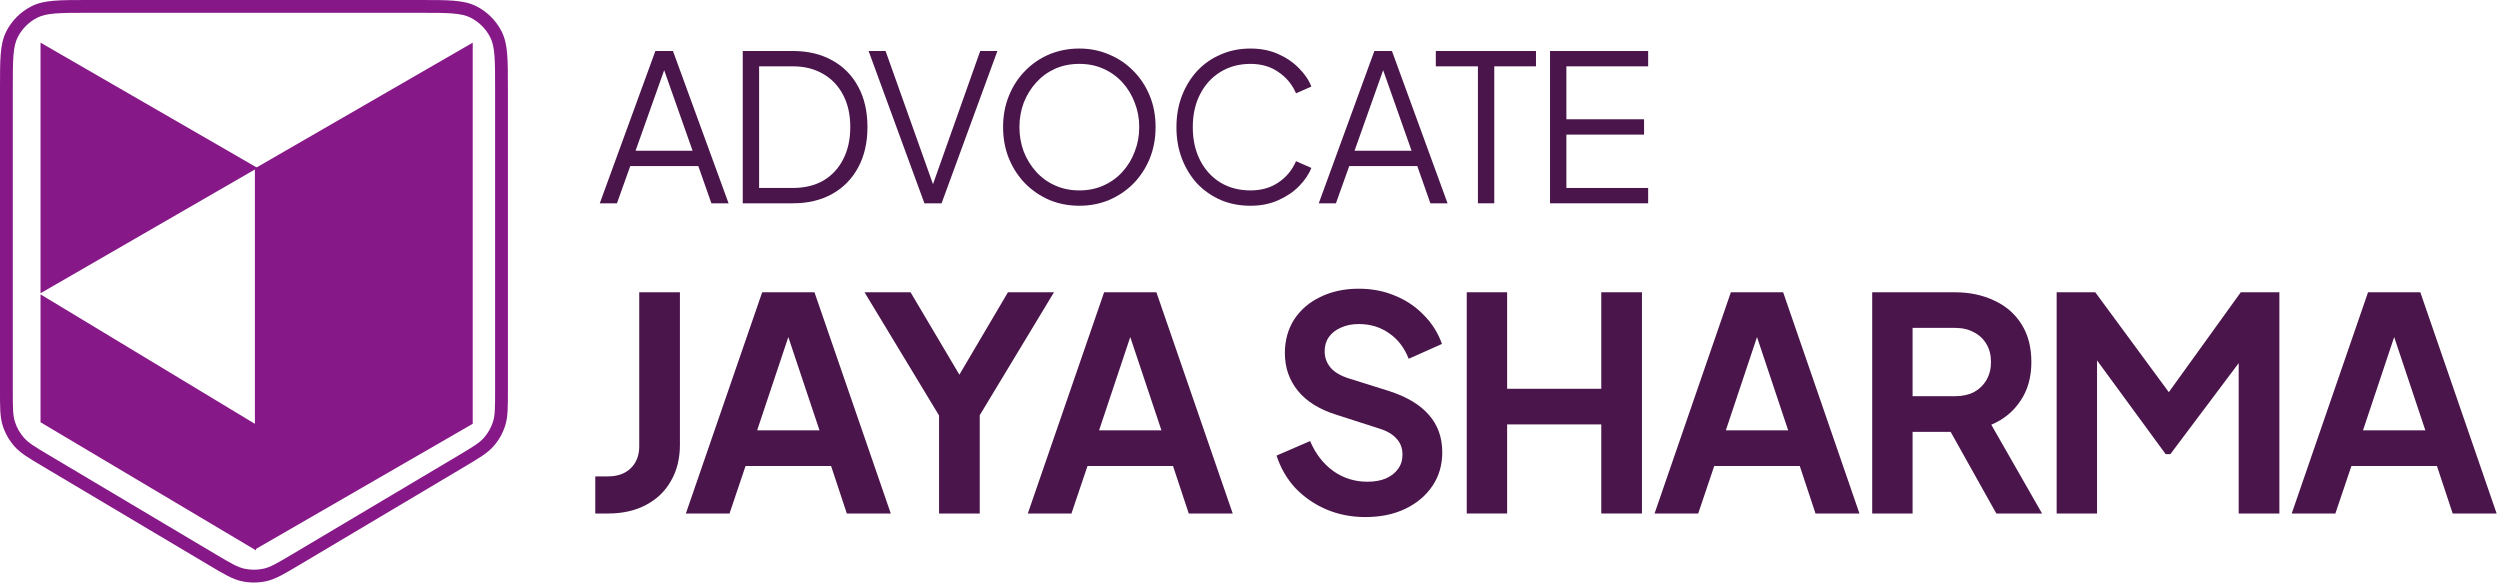
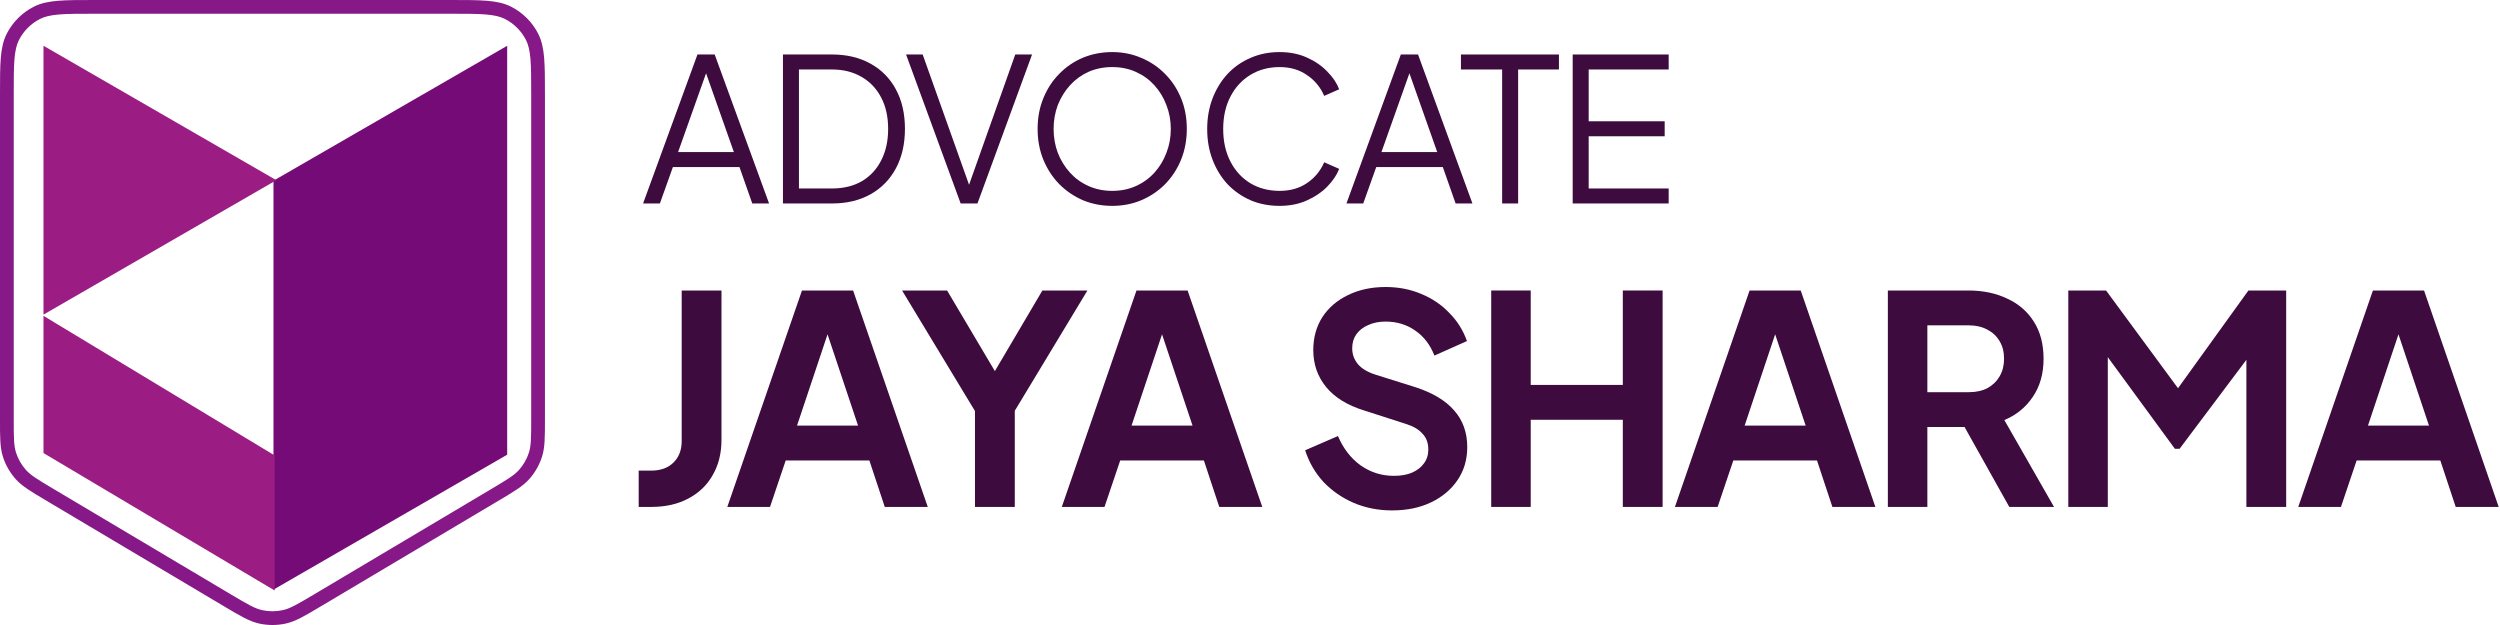
- <svg xmlns="http://www.w3.org/2000/svg" width="515" height="120" viewBox="0 0 515 120" fill="none">
-   <path d="M97.38 87.299L52.51 113.205V34.695L97.38 8.789V87.299Z" fill="#861888" />
-   <path d="M53.052 34.598L8.35 8.789V60.407L53.052 34.598Z" fill="#861888" />
-   <path d="M8.35 86.986V60.642L52.733 87.448V113.374L8.35 86.986Z" fill="#861888" />
-   <path d="M101.991 18.193C101.991 15.218 101.989 13.066 101.851 11.373C101.714 9.696 101.449 8.587 100.985 7.676C100.1 5.939 98.688 4.527 96.952 3.643C96.041 3.178 94.931 2.913 93.254 2.776C91.561 2.637 89.409 2.637 86.435 2.637H18.193C15.218 2.637 13.066 2.637 11.373 2.776C9.696 2.913 8.587 3.178 7.676 3.643C5.939 4.527 4.527 5.939 3.643 7.676C3.178 8.587 2.913 9.696 2.776 11.373C2.637 13.066 2.637 15.218 2.637 18.193V80.485C2.637 84.072 2.652 85.575 3.078 86.903C3.468 88.119 4.105 89.241 4.951 90.198C5.875 91.243 7.16 92.023 10.243 93.856L44.363 114.144C47.579 116.056 48.935 116.843 50.349 117.151C51.644 117.434 52.984 117.434 54.279 117.151C55.693 116.843 57.048 116.056 60.264 114.144L94.385 93.856C97.468 92.023 98.752 91.243 99.675 90.198C100.521 89.241 101.16 88.119 101.55 86.903C101.976 85.575 101.991 84.072 101.991 80.485V18.193ZM104.628 80.485C104.628 83.897 104.642 85.894 104.06 87.708C103.559 89.271 102.738 90.715 101.65 91.945C100.389 93.371 98.665 94.379 95.732 96.123L61.611 116.411C58.553 118.229 56.772 119.307 54.84 119.728C53.175 120.091 51.452 120.091 49.788 119.728C47.856 119.307 46.074 118.229 43.016 116.411L8.895 96.123C5.963 94.379 4.238 93.372 2.977 91.945C1.889 90.715 1.068 89.271 0.566 87.708C-0.015 85.894 3.61933e-05 83.897 3.61933e-05 80.485V18.193C3.61933e-05 15.261 -0.001 12.983 0.149 11.158C0.299 9.318 0.608 7.823 1.293 6.478C2.431 4.246 4.246 2.431 6.478 1.293C7.823 0.608 9.318 0.299 11.158 0.148C12.983 -0.001 15.261 4.05149e-08 18.193 4.05149e-08H86.435C89.366 -1.09807e-08 91.644 -0.001 93.469 0.148C95.309 0.299 96.805 0.608 98.149 1.293C100.382 2.431 102.197 4.246 103.334 6.478C104.019 7.823 104.329 9.318 104.479 11.158C104.628 12.983 104.628 15.261 104.628 18.193V80.485Z" fill="#861888" />
-   <path d="M319.306 41.88V10.505H339.52V13.664H322.675V24.571H338.678V27.73H322.675V38.721H339.52V41.88H319.306Z" fill="#4A154B" />
-   <path d="M304.452 41.88V13.664H295.776V10.505H316.412V13.664H307.821V41.88H304.452Z" fill="#4A154B" />
-   <path d="M271.665 41.88L283.12 10.505H286.741L298.196 41.88H294.659L291.963 34.215H277.94L275.203 41.88H271.665ZM279.035 31.056H290.784L284.425 13.032H285.436L279.035 31.056Z" fill="#4A154B" />
-   <path d="M257.59 42.385C255.372 42.385 253.336 41.992 251.483 41.206C249.63 40.392 248.016 39.269 246.64 37.837C245.293 36.377 244.24 34.664 243.482 32.699C242.724 30.734 242.345 28.572 242.345 26.213C242.345 23.855 242.724 21.693 243.482 19.728C244.24 17.763 245.293 16.05 246.64 14.59C248.016 13.13 249.63 12.007 251.483 11.221C253.336 10.407 255.372 10 257.59 10C259.723 10 261.632 10.379 263.317 11.137C265.03 11.895 266.461 12.878 267.612 14.085C268.792 15.264 269.634 16.514 270.139 17.833L266.981 19.223C266.195 17.398 264.987 15.938 263.359 14.843C261.759 13.72 259.836 13.159 257.59 13.159C255.287 13.159 253.238 13.706 251.441 14.801C249.644 15.896 248.241 17.426 247.23 19.391C246.219 21.328 245.714 23.602 245.714 26.213C245.714 28.796 246.219 31.07 247.23 33.036C248.241 35.001 249.644 36.531 251.441 37.626C253.238 38.693 255.287 39.226 257.59 39.226C259.836 39.226 261.759 38.679 263.359 37.584C264.987 36.489 266.195 35.029 266.981 33.204L270.139 34.594C269.634 35.885 268.792 37.135 267.612 38.342C266.461 39.521 265.03 40.49 263.317 41.248C261.632 42.006 259.723 42.385 257.59 42.385Z" fill="#4A154B" />
-   <path d="M222.343 42.385C220.153 42.385 218.104 41.992 216.194 41.206C214.313 40.392 212.657 39.269 211.225 37.837C209.793 36.377 208.67 34.664 207.856 32.699C207.042 30.706 206.635 28.53 206.635 26.171C206.635 23.813 207.042 21.651 207.856 19.686C208.67 17.693 209.793 15.98 211.225 14.548C212.657 13.088 214.313 11.965 216.194 11.179C218.104 10.393 220.153 10 222.343 10C224.533 10 226.568 10.407 228.449 11.221C230.358 12.007 232.029 13.13 233.461 14.59C234.893 16.022 236.016 17.721 236.83 19.686C237.644 21.651 238.051 23.813 238.051 26.171C238.051 28.53 237.644 30.706 236.83 32.699C236.016 34.664 234.893 36.377 233.461 37.837C232.029 39.269 230.358 40.392 228.449 41.206C226.568 41.992 224.533 42.385 222.343 42.385ZM222.343 39.226C224.168 39.226 225.824 38.889 227.312 38.216C228.828 37.542 230.134 36.601 231.229 35.394C232.324 34.187 233.166 32.797 233.755 31.225C234.373 29.653 234.682 27.968 234.682 26.171C234.682 24.403 234.373 22.732 233.755 21.16C233.166 19.588 232.324 18.198 231.229 16.991C230.134 15.784 228.828 14.843 227.312 14.169C225.824 13.495 224.168 13.159 222.343 13.159C220.518 13.159 218.848 13.495 217.331 14.169C215.843 14.843 214.552 15.784 213.457 16.991C212.362 18.198 211.506 19.588 210.888 21.16C210.299 22.732 210.004 24.403 210.004 26.171C210.004 27.968 210.299 29.653 210.888 31.225C211.506 32.797 212.362 34.187 213.457 35.394C214.552 36.601 215.857 37.542 217.374 38.216C218.89 38.889 220.546 39.226 222.343 39.226Z" fill="#4A154B" />
-   <path d="M190.429 41.88L178.933 10.505H182.428L192.535 38.889H191.861L201.926 10.505H205.464L193.967 41.88H190.429Z" fill="#4A154B" />
-   <path d="M153.007 41.88V10.505H163.324C166.441 10.505 169.15 11.151 171.452 12.443C173.754 13.706 175.537 15.517 176.801 17.875C178.064 20.205 178.696 22.971 178.696 26.171C178.696 29.344 178.064 32.109 176.801 34.468C175.537 36.826 173.754 38.651 171.452 39.942C169.15 41.234 166.441 41.88 163.324 41.88H153.007ZM156.376 38.721H163.324C165.739 38.721 167.831 38.216 169.599 37.205C171.368 36.166 172.73 34.706 173.684 32.825C174.667 30.944 175.158 28.726 175.158 26.171C175.158 23.616 174.667 21.413 173.684 19.56C172.702 17.679 171.326 16.233 169.557 15.222C167.788 14.183 165.711 13.664 163.324 13.664H156.376V38.721Z" fill="#4A154B" />
-   <path d="M123.555 41.88L135.009 10.505H138.631L150.086 41.88H146.548L143.853 34.215H129.83L127.092 41.88H123.555ZM130.924 31.056H142.674L136.315 13.032H137.326L130.924 31.056Z" fill="#4A154B" />
-   <path d="M472.096 105.781L487.818 60.206H498.584L514.306 105.781H505.252L502.01 95.993H484.392L481.088 105.781H472.096ZM486.778 88.652H499.624L492.039 65.956H494.363L486.778 88.652Z" fill="#4A154B" />
-   <path d="M423.671 105.781V60.206H431.624L448.691 83.391H444.898L461.599 60.206H469.552V105.781H461.171V69.688L464.413 70.483L447.101 93.546H446.122L429.238 70.483L431.991 69.688V105.781H423.671Z" fill="#4A154B" />
-   <path d="M385.673 105.781V60.206H402.618C405.718 60.206 408.45 60.776 410.816 61.919C413.222 63.02 415.098 64.651 416.444 66.812C417.789 68.933 418.462 71.523 418.462 74.582C418.462 77.722 417.708 80.393 416.199 82.596C414.731 84.798 412.732 86.429 410.204 87.489L420.665 105.781H411.244L400.049 85.776L405.432 88.958H393.993V105.781H385.673ZM393.993 81.617H402.741C404.25 81.617 405.555 81.331 406.656 80.76C407.757 80.148 408.613 79.312 409.225 78.252C409.837 77.192 410.143 75.968 410.143 74.582C410.143 73.154 409.837 71.931 409.225 70.911C408.613 69.851 407.757 69.035 406.656 68.464C405.555 67.852 404.25 67.546 402.741 67.546H393.993V81.617Z" fill="#4A154B" />
-   <path d="M340.838 105.781L356.56 60.206H367.326L383.048 105.781H373.995L370.752 95.993H353.134L349.831 105.781H340.838ZM355.52 88.652H368.366L360.781 65.956H363.105L355.52 88.652Z" fill="#4A154B" />
-   <path d="M302.15 105.781V60.206H310.47V80.087H329.862V60.206H338.243V105.781H329.862V87.428H310.47V105.781H302.15Z" fill="#4A154B" />
-   <path d="M281.262 106.515C278.366 106.515 275.675 105.985 273.187 104.924C270.74 103.864 268.619 102.396 266.825 100.52C265.071 98.603 263.786 96.38 262.971 93.852L269.883 90.854C270.985 93.464 272.575 95.524 274.655 97.033C276.735 98.501 279.08 99.235 281.69 99.235C283.158 99.235 284.423 99.011 285.483 98.562C286.584 98.073 287.42 97.42 287.991 96.605C288.603 95.789 288.909 94.81 288.909 93.668C288.909 92.322 288.501 91.221 287.685 90.365C286.91 89.468 285.728 88.774 284.137 88.285L275.389 85.471C271.841 84.37 269.17 82.718 267.375 80.516C265.581 78.313 264.684 75.724 264.684 72.747C264.684 70.136 265.316 67.832 266.58 65.834C267.885 63.836 269.68 62.286 271.963 61.185C274.288 60.043 276.939 59.472 279.916 59.472C282.649 59.472 285.157 59.961 287.441 60.94C289.724 61.878 291.682 63.203 293.313 64.916C294.985 66.588 296.229 68.566 297.045 70.85L290.193 73.909C289.296 71.625 287.95 69.871 286.156 68.648C284.361 67.384 282.281 66.751 279.916 66.751C278.529 66.751 277.306 66.996 276.246 67.486C275.185 67.934 274.349 68.587 273.737 69.443C273.166 70.259 272.881 71.238 272.881 72.379C272.881 73.644 273.289 74.765 274.104 75.744C274.92 76.682 276.164 77.416 277.836 77.946L286.217 80.577C289.847 81.76 292.559 83.391 294.353 85.471C296.188 87.551 297.106 90.12 297.106 93.179C297.106 95.789 296.433 98.093 295.087 100.092C293.742 102.09 291.886 103.66 289.52 104.802C287.155 105.944 284.402 106.515 281.262 106.515Z" fill="#4A154B" />
-   <path d="M211.729 105.781L227.45 60.206H238.217L253.939 105.781H244.885L241.643 95.993H224.025L220.721 105.781H211.729ZM226.41 88.652H239.257L231.671 65.956H233.996L226.41 88.652Z" fill="#4A154B" />
-   <path d="M193.446 105.781V85.593L178.091 60.206H187.573L199.318 80.026H195.954L207.638 60.206H217.12L201.827 85.532V105.781H193.446Z" fill="#4A154B" />
-   <path d="M141.289 105.781L157.011 60.206H167.778L183.5 105.781H174.446L171.203 95.993H153.585L150.282 105.781H141.289ZM155.971 88.652H168.818L161.232 65.956H163.557L155.971 88.652Z" fill="#4A154B" />
-   <path d="M122.628 105.781V98.134H125.258C127.216 98.134 128.766 97.583 129.908 96.482C131.09 95.34 131.682 93.831 131.682 91.955V60.206H140.063V91.649C140.063 94.463 139.451 96.931 138.227 99.051C137.045 101.172 135.332 102.824 133.089 104.007C130.886 105.189 128.276 105.781 125.258 105.781H122.628Z" fill="#4A154B" />
+ <svg xmlns="http://www.w3.org/2000/svg" width="320" height="80" viewBox="0 0 320 80" fill="none">
+   <path d="M64.92 58.2L35.006 75.471V23.13L64.92 5.859V58.2Z" fill="#750B77" />
+   <path d="M35.368 23.065L5.566 5.859V40.271L35.368 23.065Z" fill="#9B1C82" />
+   <path d="M5.566 57.991V40.429L35.155 58.299V75.584L5.566 57.991Z" fill="#9B1C82" />
+   <path d="M67.994 12.129C67.994 10.145 67.993 8.71 67.901 7.582C67.809 6.464 67.633 5.724 67.323 5.117C66.734 3.959 65.792 3.018 64.635 2.428C64.027 2.119 63.287 1.942 62.169 1.85C61.041 1.758 59.606 1.758 57.623 1.758H12.129C10.145 1.758 8.71 1.758 7.582 1.85C6.464 1.942 5.724 2.119 5.117 2.428C3.959 3.018 3.018 3.959 2.428 5.117C2.119 5.724 1.942 6.464 1.85 7.582C1.758 8.71 1.758 10.145 1.758 12.129V53.657C1.758 56.048 1.768 57.05 2.052 57.935C2.312 58.746 2.737 59.494 3.301 60.132C3.917 60.829 4.773 61.349 6.828 62.571L29.576 76.096C31.719 77.371 32.623 77.895 33.566 78.101C34.429 78.289 35.323 78.289 36.186 78.101C37.128 77.895 38.032 77.371 40.176 76.096L62.923 62.571C64.978 61.349 65.835 60.828 66.45 60.132C67.014 59.494 67.44 58.746 67.7 57.935C67.984 57.05 67.994 56.048 67.994 53.657V12.129ZM69.752 53.657C69.752 55.931 69.761 57.263 69.374 58.472C69.039 59.514 68.492 60.476 67.767 61.297C66.926 62.248 65.776 62.92 63.822 64.082L41.074 77.607C39.035 78.819 37.848 79.538 36.56 79.819C35.45 80.061 34.301 80.061 33.192 79.819C31.904 79.538 30.716 78.819 28.677 77.607L5.93 64.082C3.975 62.919 2.825 62.248 1.984 61.297C1.259 60.476 0.712 59.514 0.378 58.472C-0.01 57.263 2.41289e-05 55.931 2.41289e-05 53.657V12.129C2.41289e-05 10.174 -0 8.655 0.099 7.439C0.199 6.212 0.405 5.215 0.862 4.319C1.621 2.831 2.831 1.621 4.319 0.862C5.215 0.405 6.212 0.199 7.439 0.099C8.655 -0 10.174 2.70099e-08 12.129 2.70099e-08H57.623C59.578 -7.32049e-09 61.096 -0 62.313 0.099C63.539 0.199 64.537 0.405 65.433 0.862C66.921 1.621 68.131 2.831 68.889 4.319C69.346 5.215 69.552 6.212 69.653 7.439C69.752 8.655 69.752 10.174 69.752 12.129V53.657Z" fill="#861888" />
+   <path d="M201.303 26.044V6.974H213.59V8.894H203.351V15.524H213.078V17.443H203.351V24.125H213.59V26.044H201.303Z" fill="#3D0B3D" />
+   <path d="M192.273 26.044V8.894H187V6.974H199.543V8.894H194.321V26.044H192.273Z" fill="#3D0B3D" />
+   <path d="M172.344 26.044L179.307 6.974H181.508L188.471 26.044H186.32L184.682 21.386H176.158L174.494 26.044H172.344ZM176.823 19.466H183.965L180.1 8.51H180.714L176.823 19.466Z" fill="#3D0B3D" />
+   <path d="M163.788 26.351C162.44 26.351 161.203 26.112 160.076 25.634C158.95 25.14 157.969 24.457 157.133 23.587C156.313 22.699 155.673 21.658 155.213 20.463C154.752 19.269 154.521 17.955 154.521 16.521C154.521 15.088 154.752 13.774 155.213 12.579C155.673 11.385 156.313 10.344 157.133 9.456C157.969 8.569 158.95 7.886 160.076 7.408C161.203 6.913 162.44 6.666 163.788 6.666C165.085 6.666 166.246 6.896 167.269 7.357C168.31 7.818 169.181 8.415 169.881 9.149C170.597 9.866 171.109 10.625 171.416 11.427L169.497 12.272C169.019 11.163 168.285 10.275 167.295 9.61C166.322 8.927 165.153 8.586 163.788 8.586C162.389 8.586 161.143 8.919 160.051 9.584C158.959 10.25 158.105 11.18 157.491 12.374C156.877 13.552 156.569 14.934 156.569 16.521C156.569 18.091 156.877 19.474 157.491 20.668C158.105 21.863 158.959 22.793 160.051 23.459C161.143 24.107 162.389 24.431 163.788 24.431C165.153 24.431 166.322 24.099 167.295 23.433C168.285 22.767 169.019 21.88 169.497 20.771L171.416 21.616C171.109 22.401 170.597 23.16 169.881 23.894C169.181 24.61 168.31 25.199 167.269 25.66C166.246 26.121 165.085 26.351 163.788 26.351Z" fill="#3D0B3D" />
+   <path d="M142.363 26.351C141.032 26.351 139.786 26.112 138.625 25.634C137.482 25.14 136.475 24.457 135.605 23.587C134.734 22.699 134.052 21.658 133.557 20.463C133.062 19.252 132.814 17.929 132.814 16.496C132.814 15.062 133.062 13.748 133.557 12.554C134.052 11.342 134.734 10.301 135.605 9.431C136.475 8.543 137.482 7.861 138.625 7.383C139.786 6.905 141.032 6.666 142.363 6.666C143.694 6.666 144.931 6.913 146.074 7.408C147.235 7.886 148.25 8.569 149.121 9.456C149.991 10.327 150.674 11.359 151.168 12.554C151.663 13.748 151.911 15.062 151.911 16.496C151.911 17.929 151.663 19.252 151.168 20.463C150.674 21.658 149.991 22.699 149.121 23.587C148.25 24.457 147.235 25.14 146.074 25.634C144.931 26.112 143.694 26.351 142.363 26.351ZM142.363 24.431C143.472 24.431 144.479 24.227 145.383 23.817C146.305 23.407 147.098 22.836 147.764 22.102C148.429 21.368 148.941 20.523 149.3 19.568C149.675 18.612 149.863 17.588 149.863 16.496C149.863 15.421 149.675 14.405 149.3 13.45C148.941 12.494 148.429 11.649 147.764 10.915C147.098 10.181 146.305 9.61 145.383 9.2C144.479 8.791 143.472 8.586 142.363 8.586C141.253 8.586 140.238 8.791 139.316 9.2C138.412 9.61 137.627 10.181 136.961 10.915C136.296 11.649 135.775 12.494 135.4 13.45C135.042 14.405 134.862 15.421 134.862 16.496C134.862 17.588 135.042 18.612 135.4 19.568C135.775 20.523 136.296 21.368 136.961 22.102C137.627 22.836 138.42 23.407 139.342 23.817C140.264 24.227 141.27 24.431 142.363 24.431Z" fill="#3D0B3D" />
+   <path d="M122.965 26.044L115.977 6.974H118.101L124.245 24.227H123.835L129.953 6.974H132.104L125.115 26.044H122.965Z" fill="#3D0B3D" />
+   <path d="M100.217 26.044V6.974H106.488C108.383 6.974 110.03 7.366 111.429 8.151C112.828 8.919 113.912 10.02 114.68 11.453C115.448 12.87 115.832 14.551 115.832 16.496C115.832 18.425 115.448 20.106 114.68 21.539C113.912 22.973 112.828 24.082 111.429 24.867C110.03 25.652 108.383 26.044 106.488 26.044H100.217ZM102.265 24.125H106.488C107.956 24.125 109.227 23.817 110.303 23.203C111.378 22.572 112.205 21.684 112.786 20.541C113.383 19.397 113.682 18.049 113.682 16.496C113.682 14.943 113.383 13.604 112.786 12.477C112.188 11.334 111.352 10.455 110.277 9.841C109.202 9.209 107.939 8.894 106.488 8.894H102.265V24.125Z" fill="#3D0B3D" />
+   <path d="M82.314 26.044L89.277 6.974H91.479L98.441 26.044H96.291L94.653 21.386H86.129L84.465 26.044H82.314ZM86.794 19.466H93.936L90.071 8.51H90.685L86.794 19.466Z" fill="#3D0B3D" />
+   <path d="M294.176 64.886L303.732 37.184H310.277L319.833 64.886H314.33L312.359 58.937H301.65L299.642 64.886H294.176ZM303.1 54.475H310.909L306.298 40.679H307.711L303.1 54.475Z" fill="#3D0B3D" />
+   <path d="M264.742 64.886V37.184H269.576L279.951 51.277H277.645L287.797 37.184H292.631V64.886H287.537V42.947L289.507 43.431L278.984 57.449H278.389L268.126 43.431L269.799 42.947V64.886H264.742Z" fill="#3D0B3D" />
+   <path d="M241.645 64.886V37.184H251.945C253.829 37.184 255.49 37.531 256.928 38.225C258.39 38.894 259.531 39.886 260.349 41.2C261.167 42.489 261.576 44.063 261.576 45.922C261.576 47.831 261.117 49.455 260.2 50.793C259.307 52.132 258.093 53.124 256.556 53.768L262.914 64.886H257.188L250.383 52.727L253.655 54.66H246.702V64.886H241.645ZM246.702 50.198H252.019C252.936 50.198 253.73 50.025 254.399 49.678C255.068 49.306 255.589 48.798 255.961 48.153C256.333 47.509 256.519 46.765 256.519 45.922C256.519 45.054 256.333 44.311 255.961 43.691C255.589 43.046 255.068 42.551 254.399 42.204C253.73 41.832 252.936 41.646 252.019 41.646H246.702V50.198Z" fill="#3D0B3D" />
+   <path d="M214.391 64.886L223.947 37.184H230.492L240.048 64.886H234.545L232.574 58.937H221.865L219.857 64.886H214.391ZM223.315 54.475H231.124L226.513 40.679H227.926L223.315 54.475Z" fill="#3D0B3D" />
+   <path d="M190.875 64.886V37.184H195.932V49.269H207.72V37.184H212.814V64.886H207.72V53.731H195.932V64.886H190.875Z" fill="#3D0B3D" />
+   <path d="M178.177 65.333C176.417 65.333 174.781 65.01 173.268 64.366C171.781 63.721 170.492 62.829 169.401 61.688C168.335 60.523 167.554 59.172 167.059 57.635L171.26 55.813C171.93 57.4 172.897 58.652 174.161 59.569C175.425 60.461 176.851 60.908 178.437 60.908C179.33 60.908 180.098 60.771 180.743 60.498C181.412 60.201 181.92 59.804 182.267 59.309C182.639 58.813 182.825 58.218 182.825 57.524C182.825 56.706 182.577 56.036 182.081 55.516C181.61 54.97 180.891 54.549 179.925 54.251L174.607 52.541C172.45 51.872 170.827 50.868 169.736 49.529C168.645 48.19 168.1 46.616 168.1 44.806C168.1 43.22 168.484 41.819 169.253 40.605C170.046 39.39 171.137 38.448 172.525 37.779C173.938 37.084 175.549 36.737 177.359 36.737C179.02 36.737 180.544 37.035 181.933 37.63C183.321 38.2 184.511 39.006 185.502 40.047C186.519 41.063 187.275 42.266 187.771 43.654L183.606 45.513C183.061 44.125 182.242 43.059 181.152 42.315C180.061 41.547 178.797 41.162 177.359 41.162C176.516 41.162 175.772 41.311 175.128 41.608C174.483 41.881 173.975 42.278 173.603 42.798C173.256 43.294 173.083 43.889 173.083 44.583C173.083 45.352 173.33 46.034 173.826 46.629C174.322 47.199 175.078 47.645 176.095 47.967L181.189 49.566C183.395 50.285 185.044 51.277 186.135 52.541C187.25 53.805 187.808 55.367 187.808 57.226C187.808 58.813 187.399 60.213 186.581 61.428C185.763 62.643 184.635 63.597 183.197 64.291C181.759 64.986 180.086 65.333 178.177 65.333Z" fill="#3D0B3D" />
+   <path d="M135.912 64.886L145.469 37.184H152.013L161.57 64.886H156.066L154.096 58.937H143.386L141.378 64.886H135.912ZM144.837 54.475H152.645L148.034 40.679H149.447L144.837 54.475Z" fill="#3D0B3D" />
+   <path d="M124.798 64.886V52.615L115.465 37.184H121.229L128.368 49.231H126.323L133.425 37.184H139.189L129.893 52.578V64.886H124.798Z" fill="#3D0B3D" />
+   <path d="M93.096 64.886L102.652 37.184H109.197L118.753 64.886H113.25L111.279 58.937H100.57L98.562 64.886H93.096ZM102.02 54.475H109.829L105.218 40.679H106.631L102.02 54.475Z" fill="#3D0B3D" />
+   <path d="M81.752 64.886V60.238H83.351C84.541 60.238 85.483 59.904 86.177 59.234C86.896 58.54 87.255 57.623 87.255 56.483V37.184H92.35V56.297C92.35 58.007 91.978 59.507 91.234 60.796C90.515 62.085 89.474 63.089 88.111 63.808C86.772 64.527 85.185 64.886 83.351 64.886H81.752Z" fill="#3D0B3D" />
</svg>
